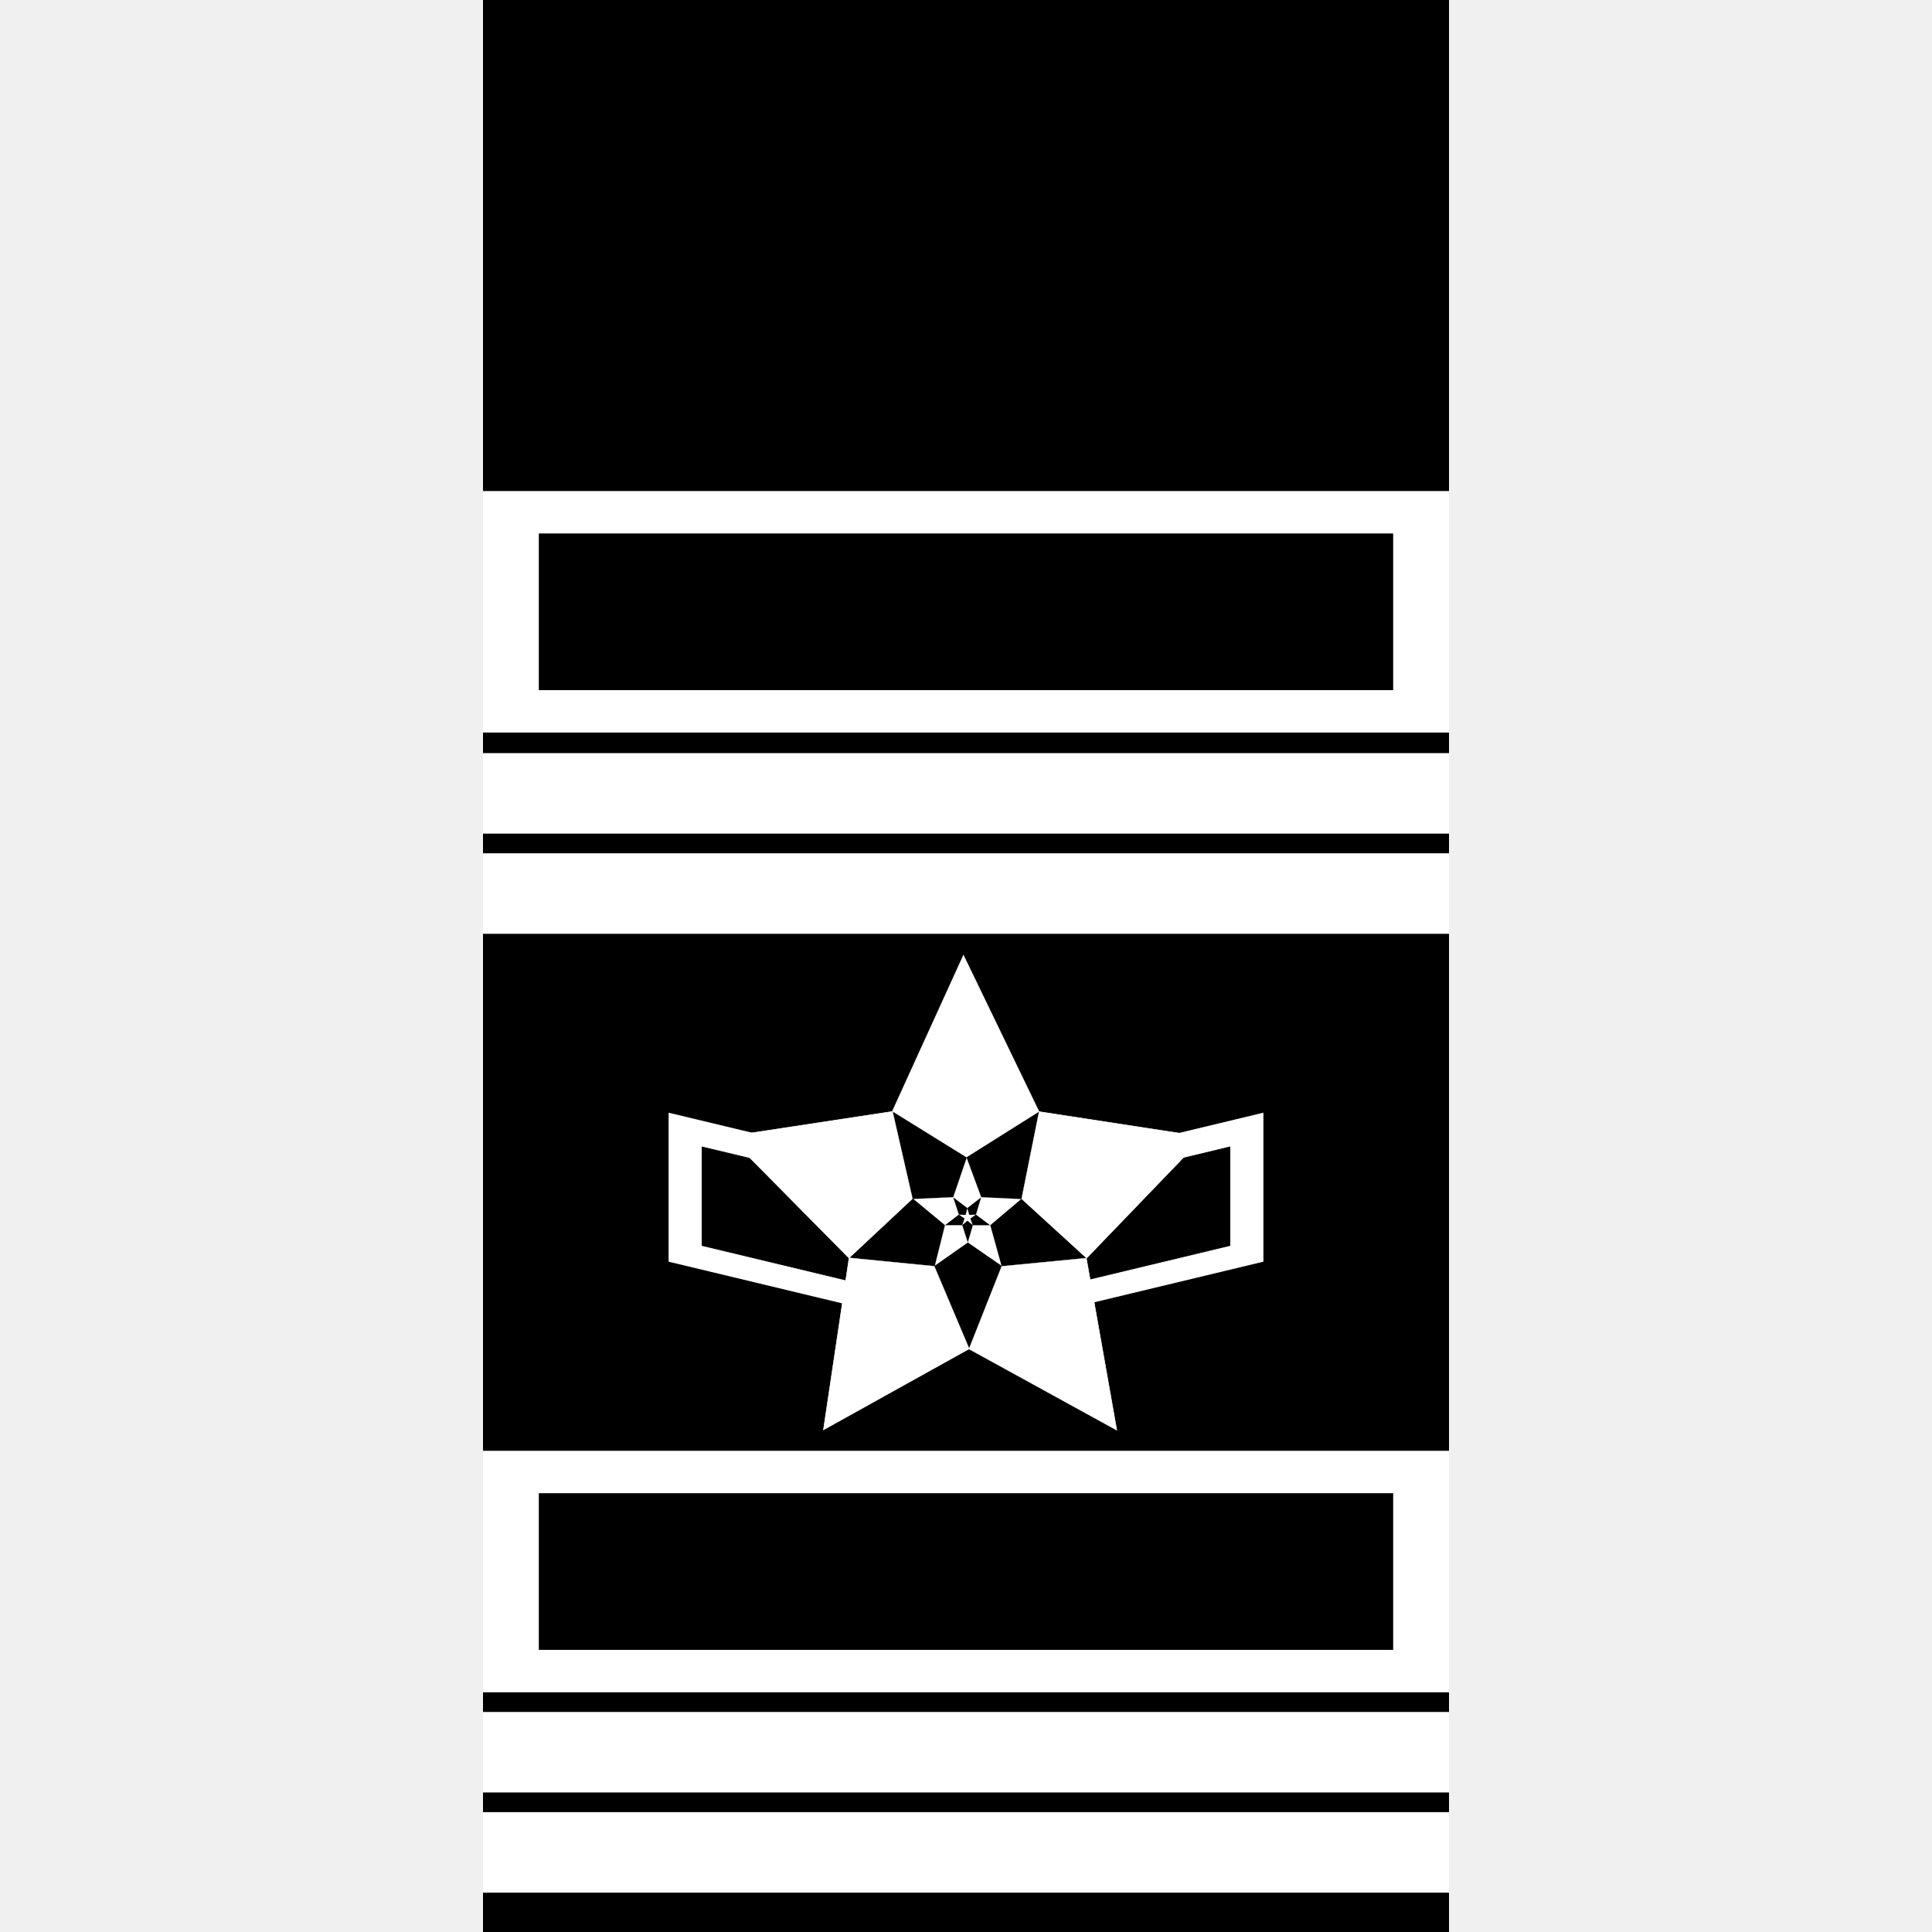
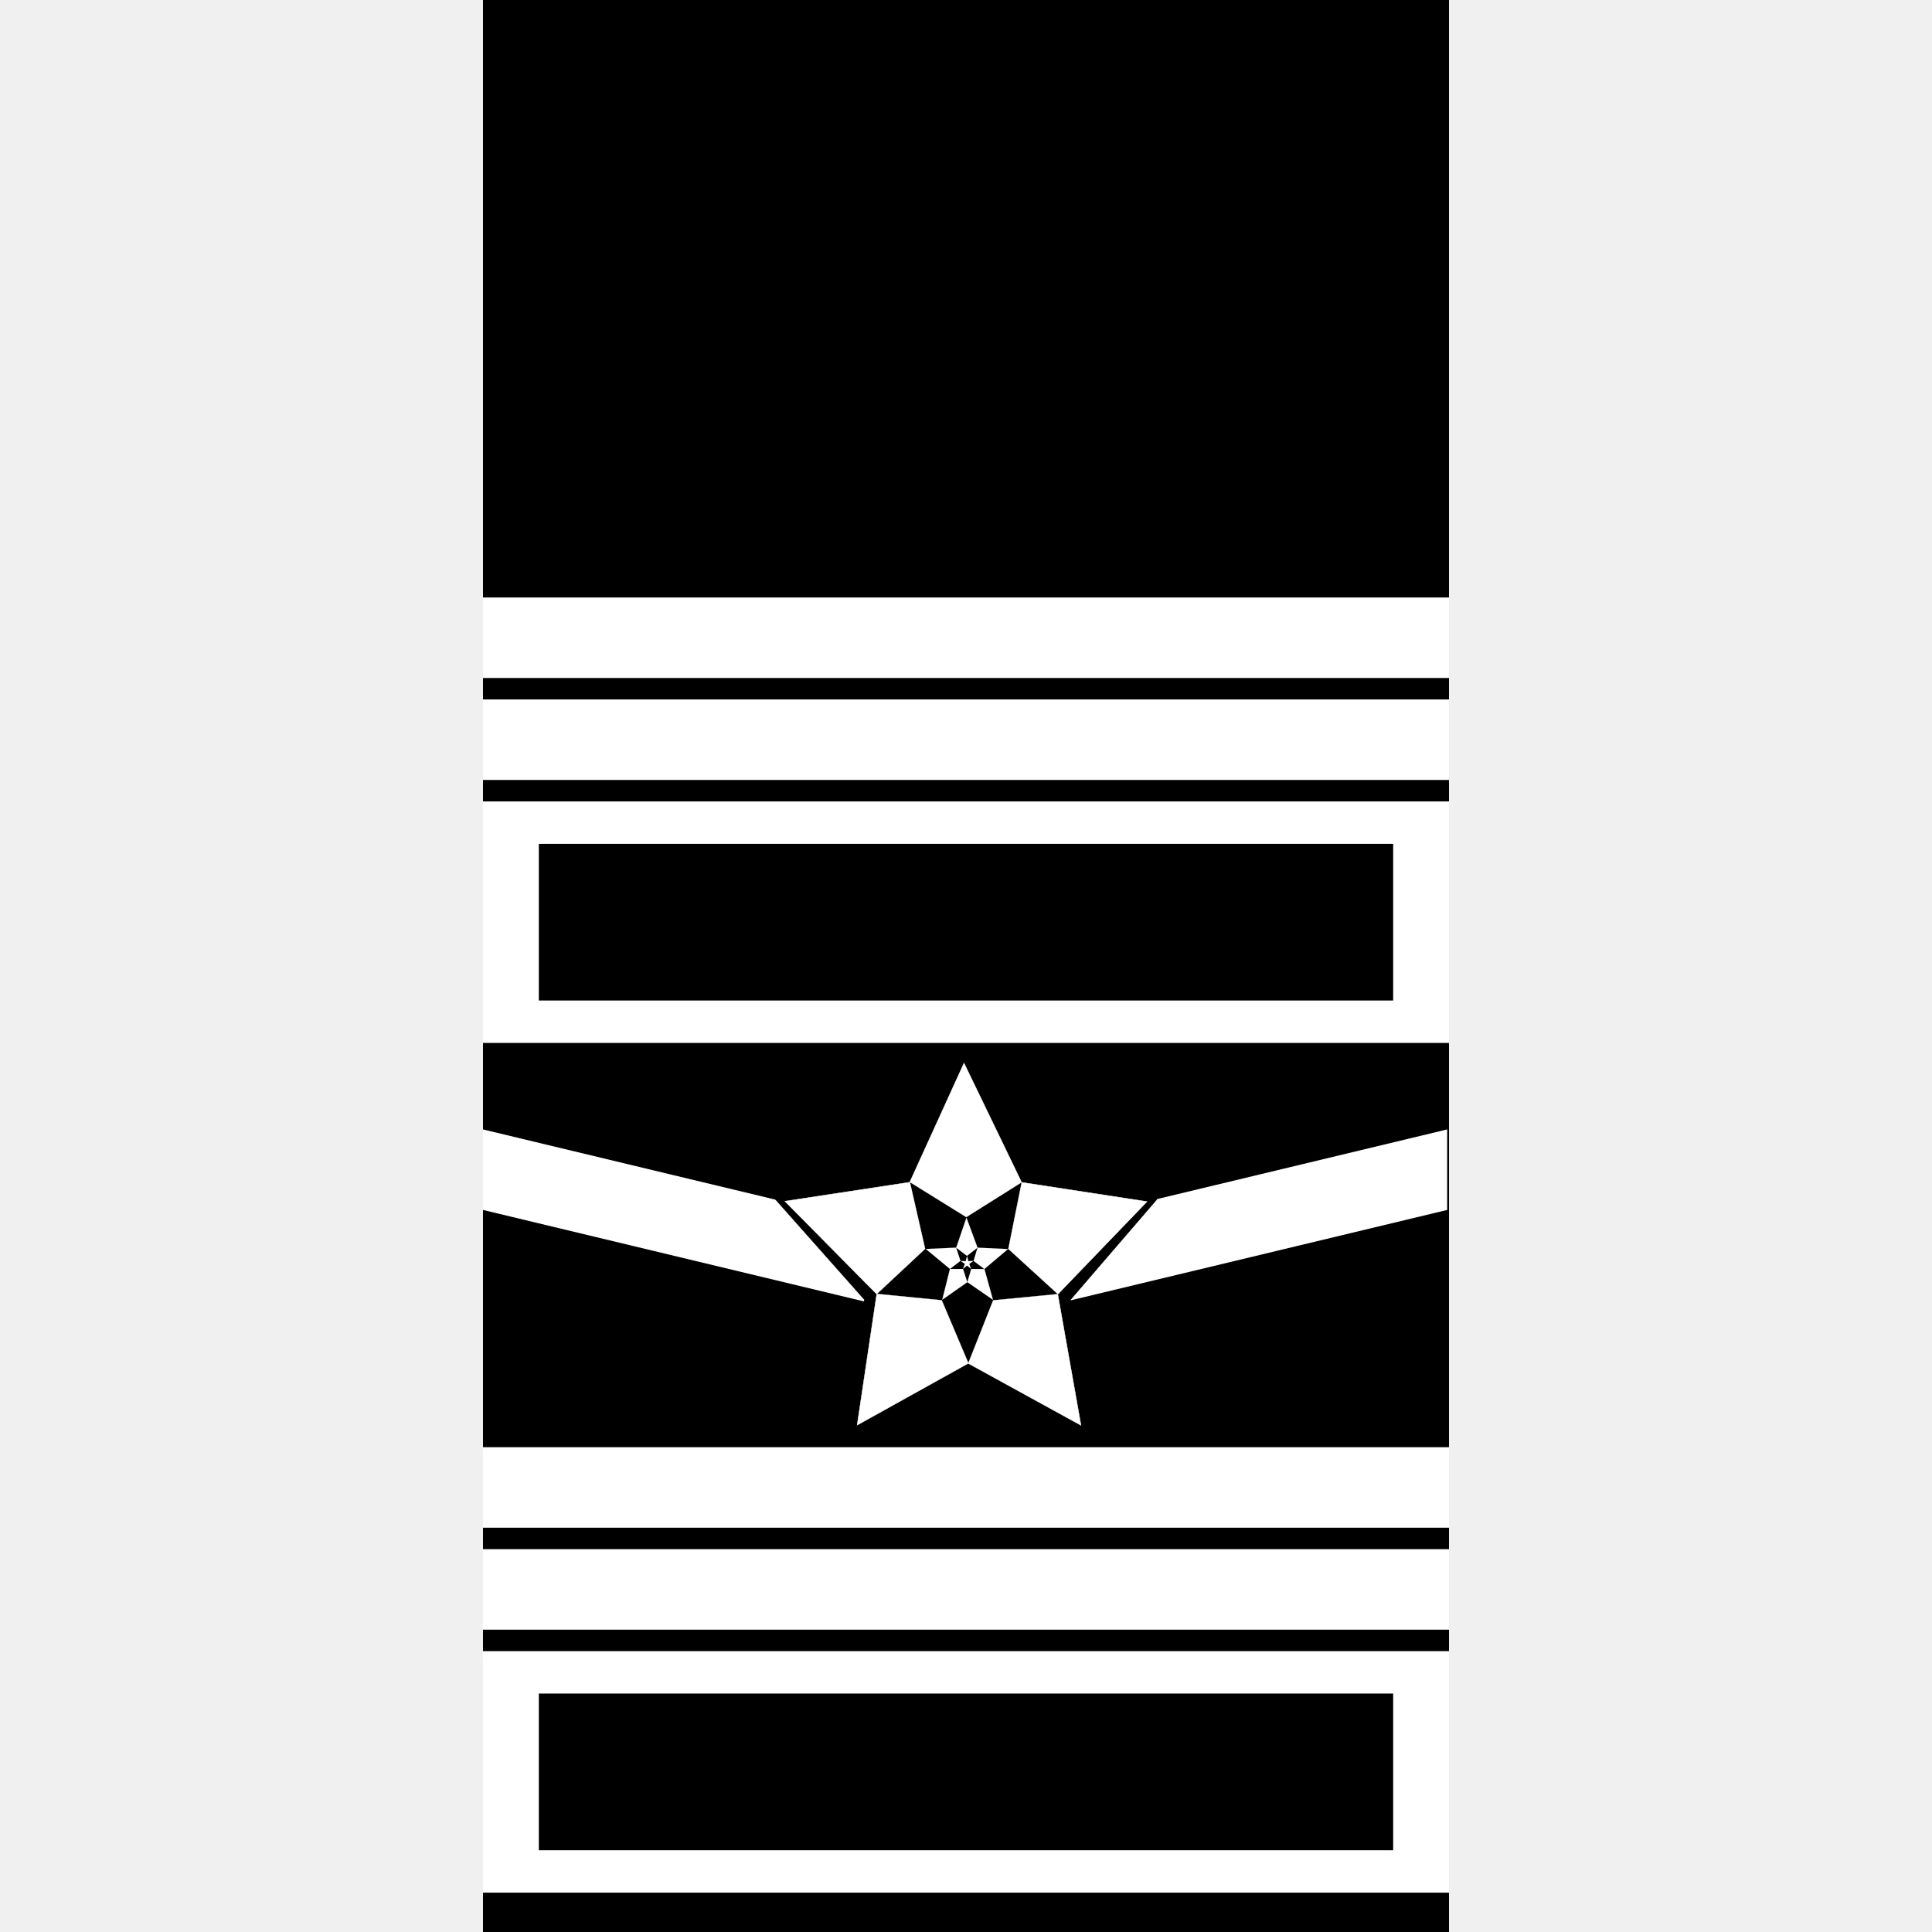
<svg xmlns="http://www.w3.org/2000/svg" width="1080" height="1080" viewBox="0 0 1080 1080" version="1.1" id="svg1" xml:space="preserve">
  <defs id="defs1" />
  <g id="layer1" style="display:inline">
    <rect style="display:inline;fill:#000000;stroke:#000000;stroke-width:1.211" id="rect4" width="538.789" height="1078.789" x="270.605" y="0.605" />
  </g>
  <g id="layer2">
-     <g id="g2" transform="translate(-250,132)">
-       <g id="layer2-2" transform="translate(250,363.5)">
-         <rect style="fill:#ffffff;stroke:#ffffff;stroke-width:0.903" id="rect1-5" width="539.097" height="44.097" x="270.451" y="517.951" />
+     <g id="g2" transform="translate(-5.543232e-6,450.5)">
+       <g id="layer2-0">
+         <rect style="fill:#ffffff;stroke:#ffffff;stroke-width:1.57" id="rect1" width="538.43" height="133.43" x="270.785" y="473.285" />
+         <rect style="fill:#000000;stroke:#ffffff;stroke-width:1.207" id="rect1-9" width="478.793" height="88.793" x="300.604" y="495.604" />
      </g>
    </g>
-     <g id="g2-6" transform="translate(-250,76.00003)">
-       <g id="layer2-2-3" transform="translate(250,363.5)">
-         <rect style="fill:#ffffff;stroke:#ffffff;stroke-width:0.903" id="rect1-5-4" width="539.097" height="44.097" x="270.451" y="517.951" />
+     <g id="g3" transform="translate(0,348.5)">
+       <g id="layer2-9">
+         <rect style="fill:#ffffff;stroke:#ffffff;stroke-width:0.903" id="rect1-3" width="539.097" height="44.097" x="270.451" y="517.951" />
      </g>
    </g>
-     <g id="g3-4" transform="translate(-5.543232e-6,338.5)">
-       <g id="layer2-8-7">
-         <rect style="fill:#ffffff;stroke:#ffffff;stroke-width:1.57" id="rect1-3" width="538.43" height="133.43" x="270.785" y="473.285" />
-         <rect style="fill:#000000;stroke:#ffffff;stroke-width:1.207" id="rect1-9-2" width="478.793" height="88.793" x="300.604" y="495.604" />
+     <g id="g3-3" transform="translate(8.4638596e-6,291.5)">
+       <g id="layer2-9-4">
+         <rect style="fill:#ffffff;stroke:#ffffff;stroke-width:0.903" id="rect1-3-5" width="539.097" height="44.097" x="270.451" y="517.951" />
      </g>
    </g>
-     <g id="g5" transform="matrix(0.6169008,0,0,0.6169008,206.8763,350.5637)">
-       <g id="layer2-9">
-         <rect style="fill:#ffffff;stroke:#ffffff;stroke-width:1.127" id="rect1-98" width="276.529" height="133.889" x="278.753" y="375.621" transform="matrix(0.9723699,0.2334454,0,1,0,0)" />
-         <rect style="fill:#ffffff;stroke:#ffffff;stroke-width:1.127" id="rect1-0" width="276.529" height="133.889" x="-831.926" y="634.904" transform="matrix(-0.9723699,0.2334454,0,1,0,0)" />
-         <rect style="fill:#000000;stroke:#000000;stroke-width:0.867" id="rect1-0-8" width="245.94" height="89.145" x="-801.204" y="658.175" transform="matrix(-0.9723699,0.2334454,0,1,0,0)" />
-         <rect style="fill:#000000;stroke:#000000;stroke-width:0.867" id="rect1-5-9" width="245.94" height="89.145" x="309.472" y="398.893" transform="matrix(0.9723699,0.2334454,0,1,0,0)" />
+     <g id="g1" transform="rotate(180,539.7455,613.0931)">
+       <g id="layer2-87" transform="rotate(180,539.9955,539.9141)">
+         <rect style="fill:#ffffff;stroke:#ffffff;stroke-width:0.649" id="rect1-4" width="277.014" height="44.36" x="278.511" y="420.383" transform="matrix(0.9723699,0.2334454,0,1,0,0)" />
+         <rect style="fill:#ffffff;stroke:#ffffff;stroke-width:0.649" id="rect1-0" width="277.014" height="44.36" x="-832.168" y="679.666" transform="matrix(-0.9723699,0.2334454,0,1,0,0)" />
      </g>
    </g>
-     <g id="g4" transform="matrix(0.252213,0,0,0.252213,403.8092,530.4714)">
+     <g id="g4" transform="matrix(0.1924172,0,0,0.1924172,436.0657,591.5628)">
      <g id="layer2-6">
        <g id="layer3">
+           <path style="fill:#000000;stroke:#000000" id="path7-4-0-7-1" d="M 462,612 181.253,495.689 -90.276,632.143 -66.413,329.194 -280.095,113.121 15.4,42.2 154.866,-227.794 313.629,31.323 613.506,80.53 416.132,311.594 Z" transform="matrix(1.240521,0.04880054,-0.0269722,1.303623,335.9148,274.9511)" />
          <path style="fill:#ffffff;stroke:#ffffff" id="path7-4-0-7" d="M 462,612 180.567,476.897 -90.276,632.143 -48.753,322.735 -280.095,113.121 27,57 154.866,-227.794 303.138,46.929 613.506,80.53 398.048,306.439 Z" transform="matrix(1.176477,0.04628115,-0.02557975,1.236321,346.341,288.5232)" />
          <path style="fill:#000000;stroke:#ffffff" id="path7-4-0" d="M 462,612 179.882,458.105 -90.276,632.143 -31.093,316.276 -280.095,113.121 38.6,71.8 154.866,-227.794 292.647,62.534 613.506,80.53 379.964,301.284 Z" transform="matrix(-0.5874895,-0.02311206,0.01277357,-0.6173992,640.8387,748.5219)" />
          <path style="display:inline;fill:#ffffff;stroke:#ffffff" id="path7-4" d="M 462,612 179.196,439.313 -90.276,632.143 -13.432,309.817 -280.095,113.121 50.2,86.6 154.866,-227.794 282.156,78.14 613.506,80.53 361.88,296.129 Z" transform="matrix(0.266682,0.0104919,-0.00579838,0.2802733,498.861,525.4203)" />
          <path style="display:inline;fill:#000000;stroke:#ffffff" id="path7" d="M 462,612 178.511,420.522 -90.276,632.143 4.228,303.359 -280.095,113.121 61.8,101.4 154.866,-227.794 271.665,93.746 613.506,80.53 343.796,290.974 Z" transform="matrix(-0.1120278,-0.00440564,0.00243579,-0.1176892,561.882,624.5138)" />
          <path style="display:inline;fill:#ffffff;stroke:#ffffff" id="path8" d="M 814,878 205.745,527.743 -270.786,1043.08 -125.634,356.36 -763.005,62.4 -65.04,-11.76 17.574,-708.774 303.787,-67.887 992.217,-204.706 471.142,265.544 Z" transform="matrix(0.02109662,0.00332821,-0.00316182,0.02217077,540.5059,589.9683)" />
        </g>
      </g>
    </g>
-     <g id="g2-5" transform="translate(-250,-361)">
-       <g id="layer2-2-5" transform="translate(250,363.5)">
-         <rect style="fill:#ffffff;stroke:#ffffff;stroke-width:0.903" id="rect1-5-3" width="539.097" height="44.097" x="270.451" y="474.951" />
+     <g id="g2-8" transform="translate(-1.5361404e-6,-24.50001)">
+       <g id="layer2-0-7">
+         <rect style="fill:#ffffff;stroke:#ffffff;stroke-width:1.57" id="rect1-2" width="538.43" height="133.43" x="270.785" y="473.285" />
+         <rect style="fill:#000000;stroke:#ffffff;stroke-width:1.207" id="rect1-9-2" width="478.793" height="88.793" x="300.604" y="495.604" />
      </g>
    </g>
-     <g id="g2-5-8" transform="translate(-250,-417)">
-       <g id="layer2-2-5-9" transform="translate(250,363.5)">
-         <rect style="fill:#ffffff;stroke:#ffffff;stroke-width:0.903" id="rect1-5-3-4" width="539.097" height="44.097" x="270.451" y="474.951" />
+     <g id="g3-5" transform="translate(8.4638596e-6,-126.5)">
+       <g id="layer2-9-3">
+         <rect style="fill:#ffffff;stroke:#ffffff;stroke-width:0.903" id="rect1-3-8" width="539.097" height="44.097" x="270.451" y="517.951" />
      </g>
    </g>
-     <g id="g3" transform="translate(-5.543232e-6,-198)">
-       <g id="layer2-8">
-         <rect style="fill:#ffffff;stroke:#ffffff;stroke-width:1.57" id="rect1" width="538.43" height="133.43" x="270.785" y="473.285" />
-         <rect style="fill:#000000;stroke:#ffffff;stroke-width:1.207" id="rect1-9" width="478.793" height="88.793" x="300.604" y="495.604" />
+     <g id="g3-3-0" transform="translate(1.846386e-5,-183.5)">
+       <g id="layer2-9-4-4">
+         <rect style="fill:#ffffff;stroke:#ffffff;stroke-width:0.903" id="rect1-3-5-0" width="539.097" height="44.097" x="270.451" y="517.951" />
      </g>
    </g>
  </g>
</svg>
